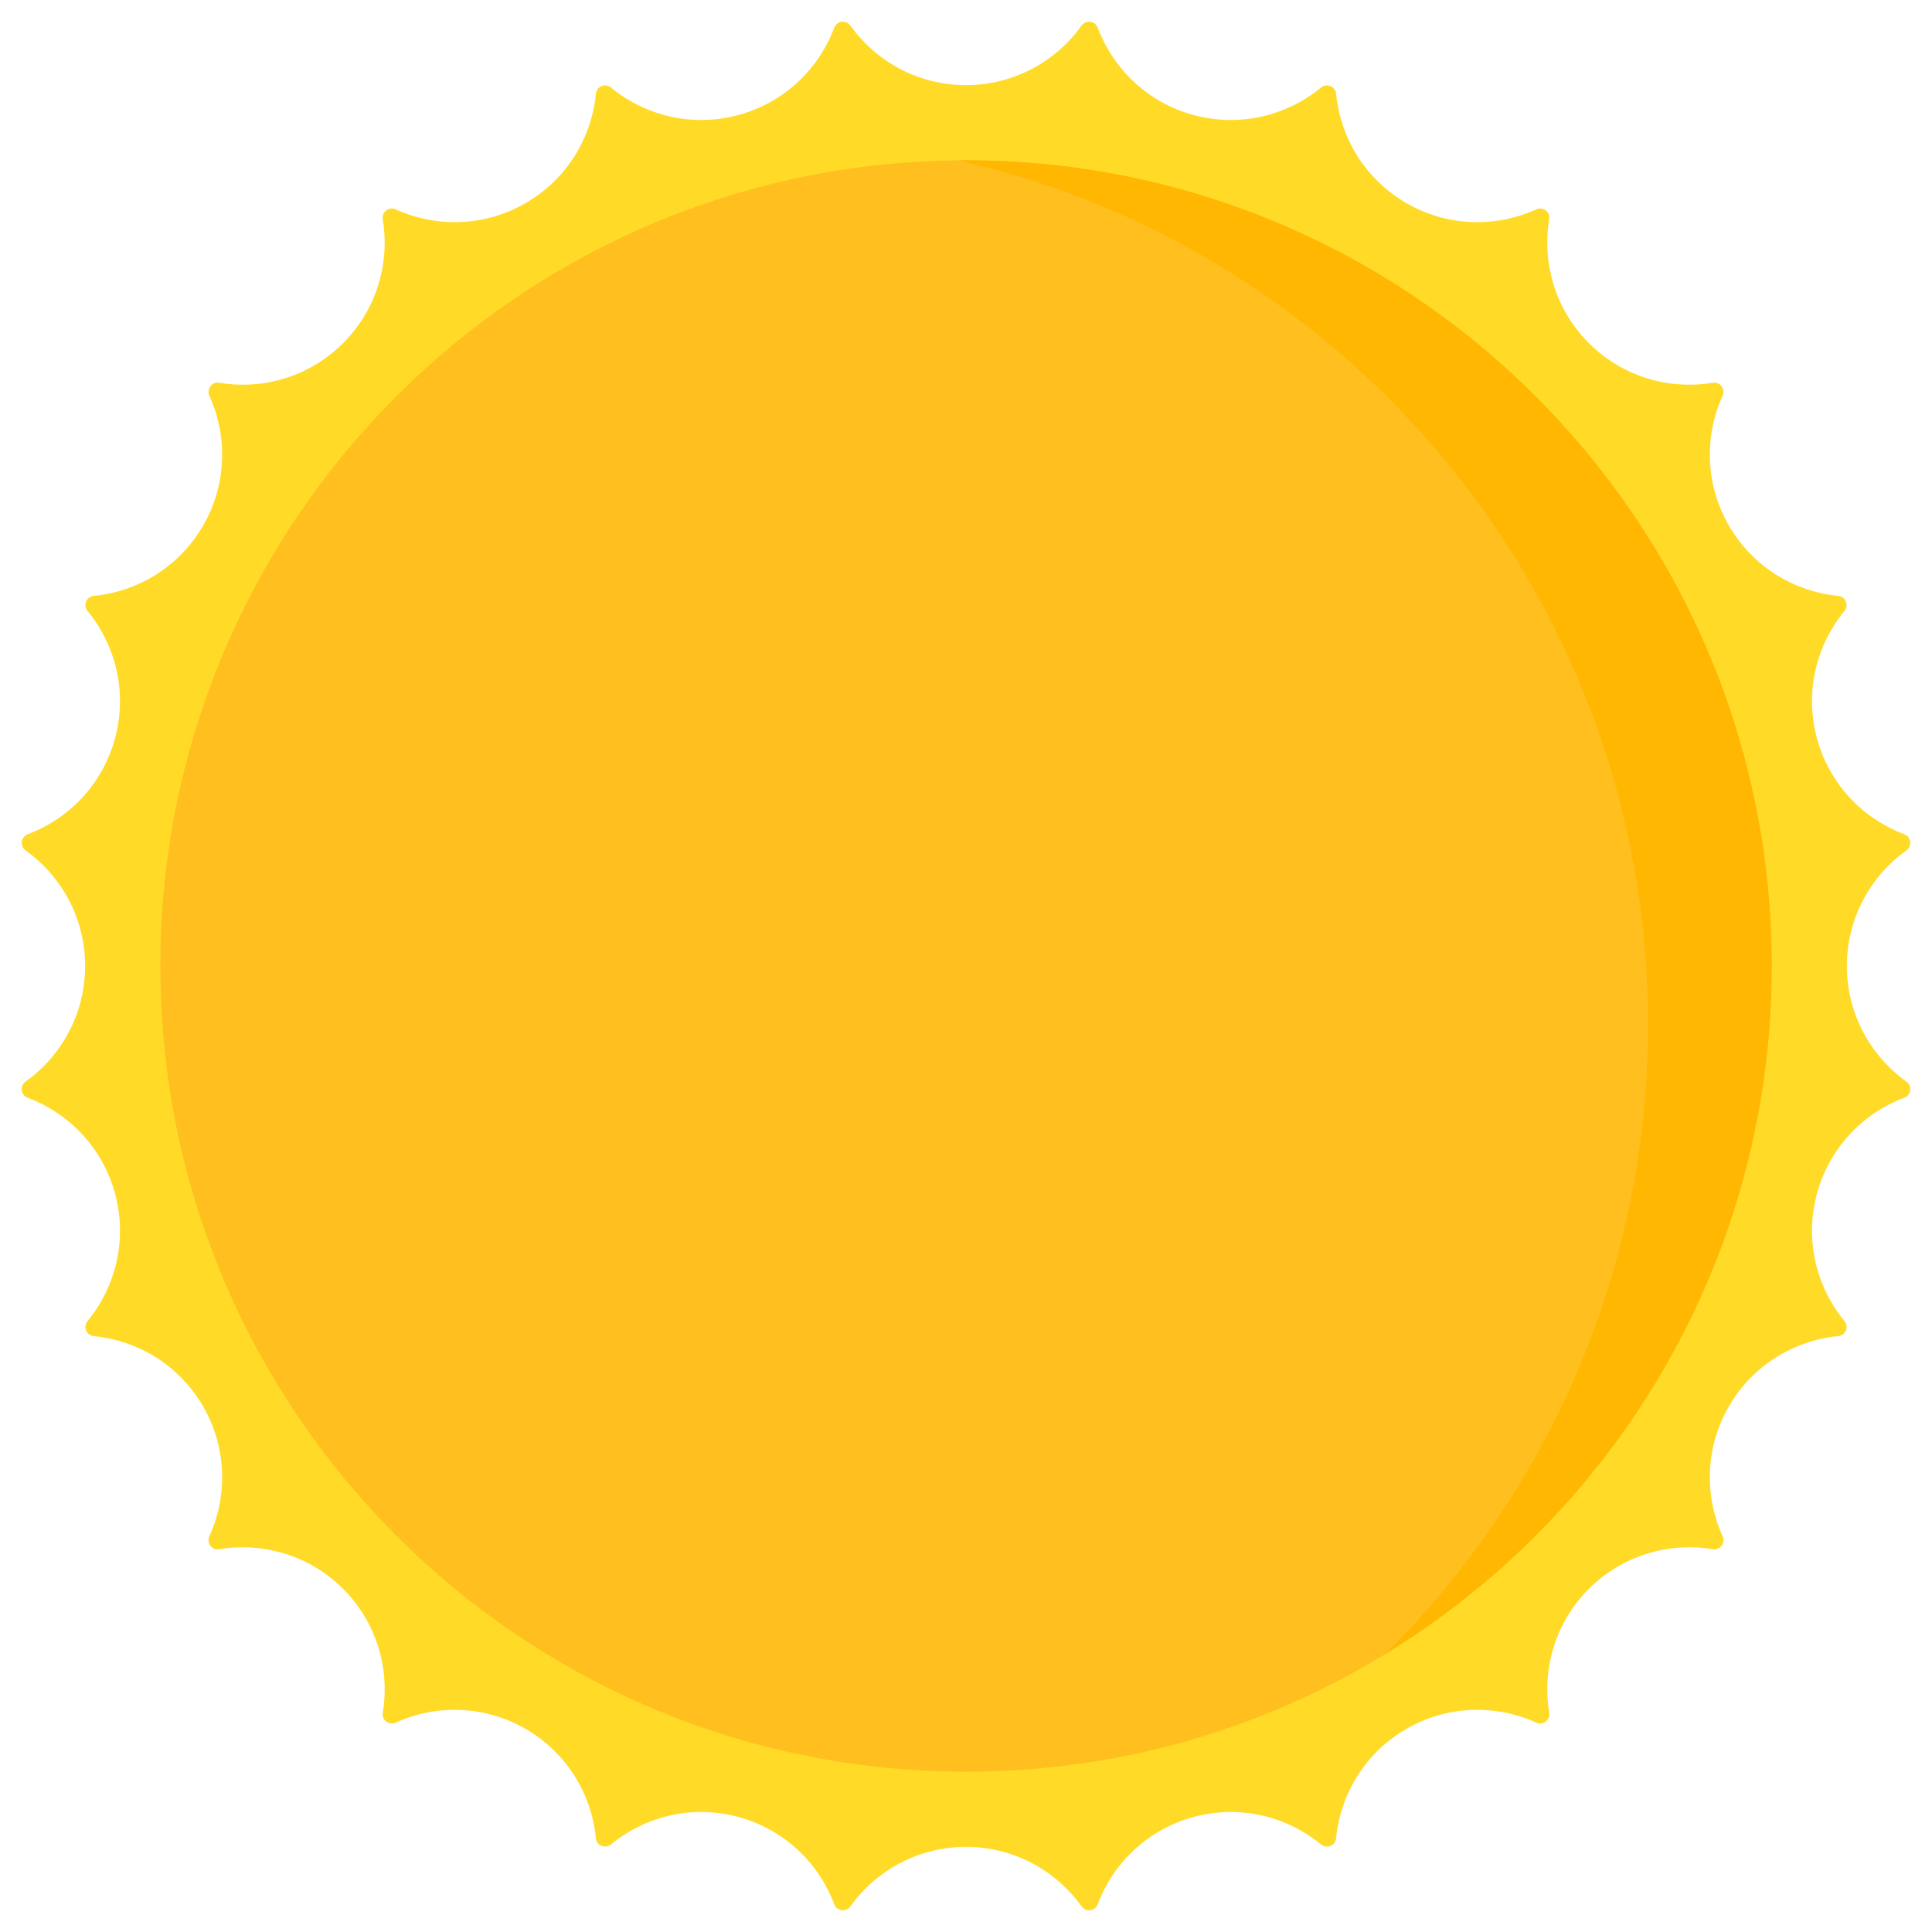
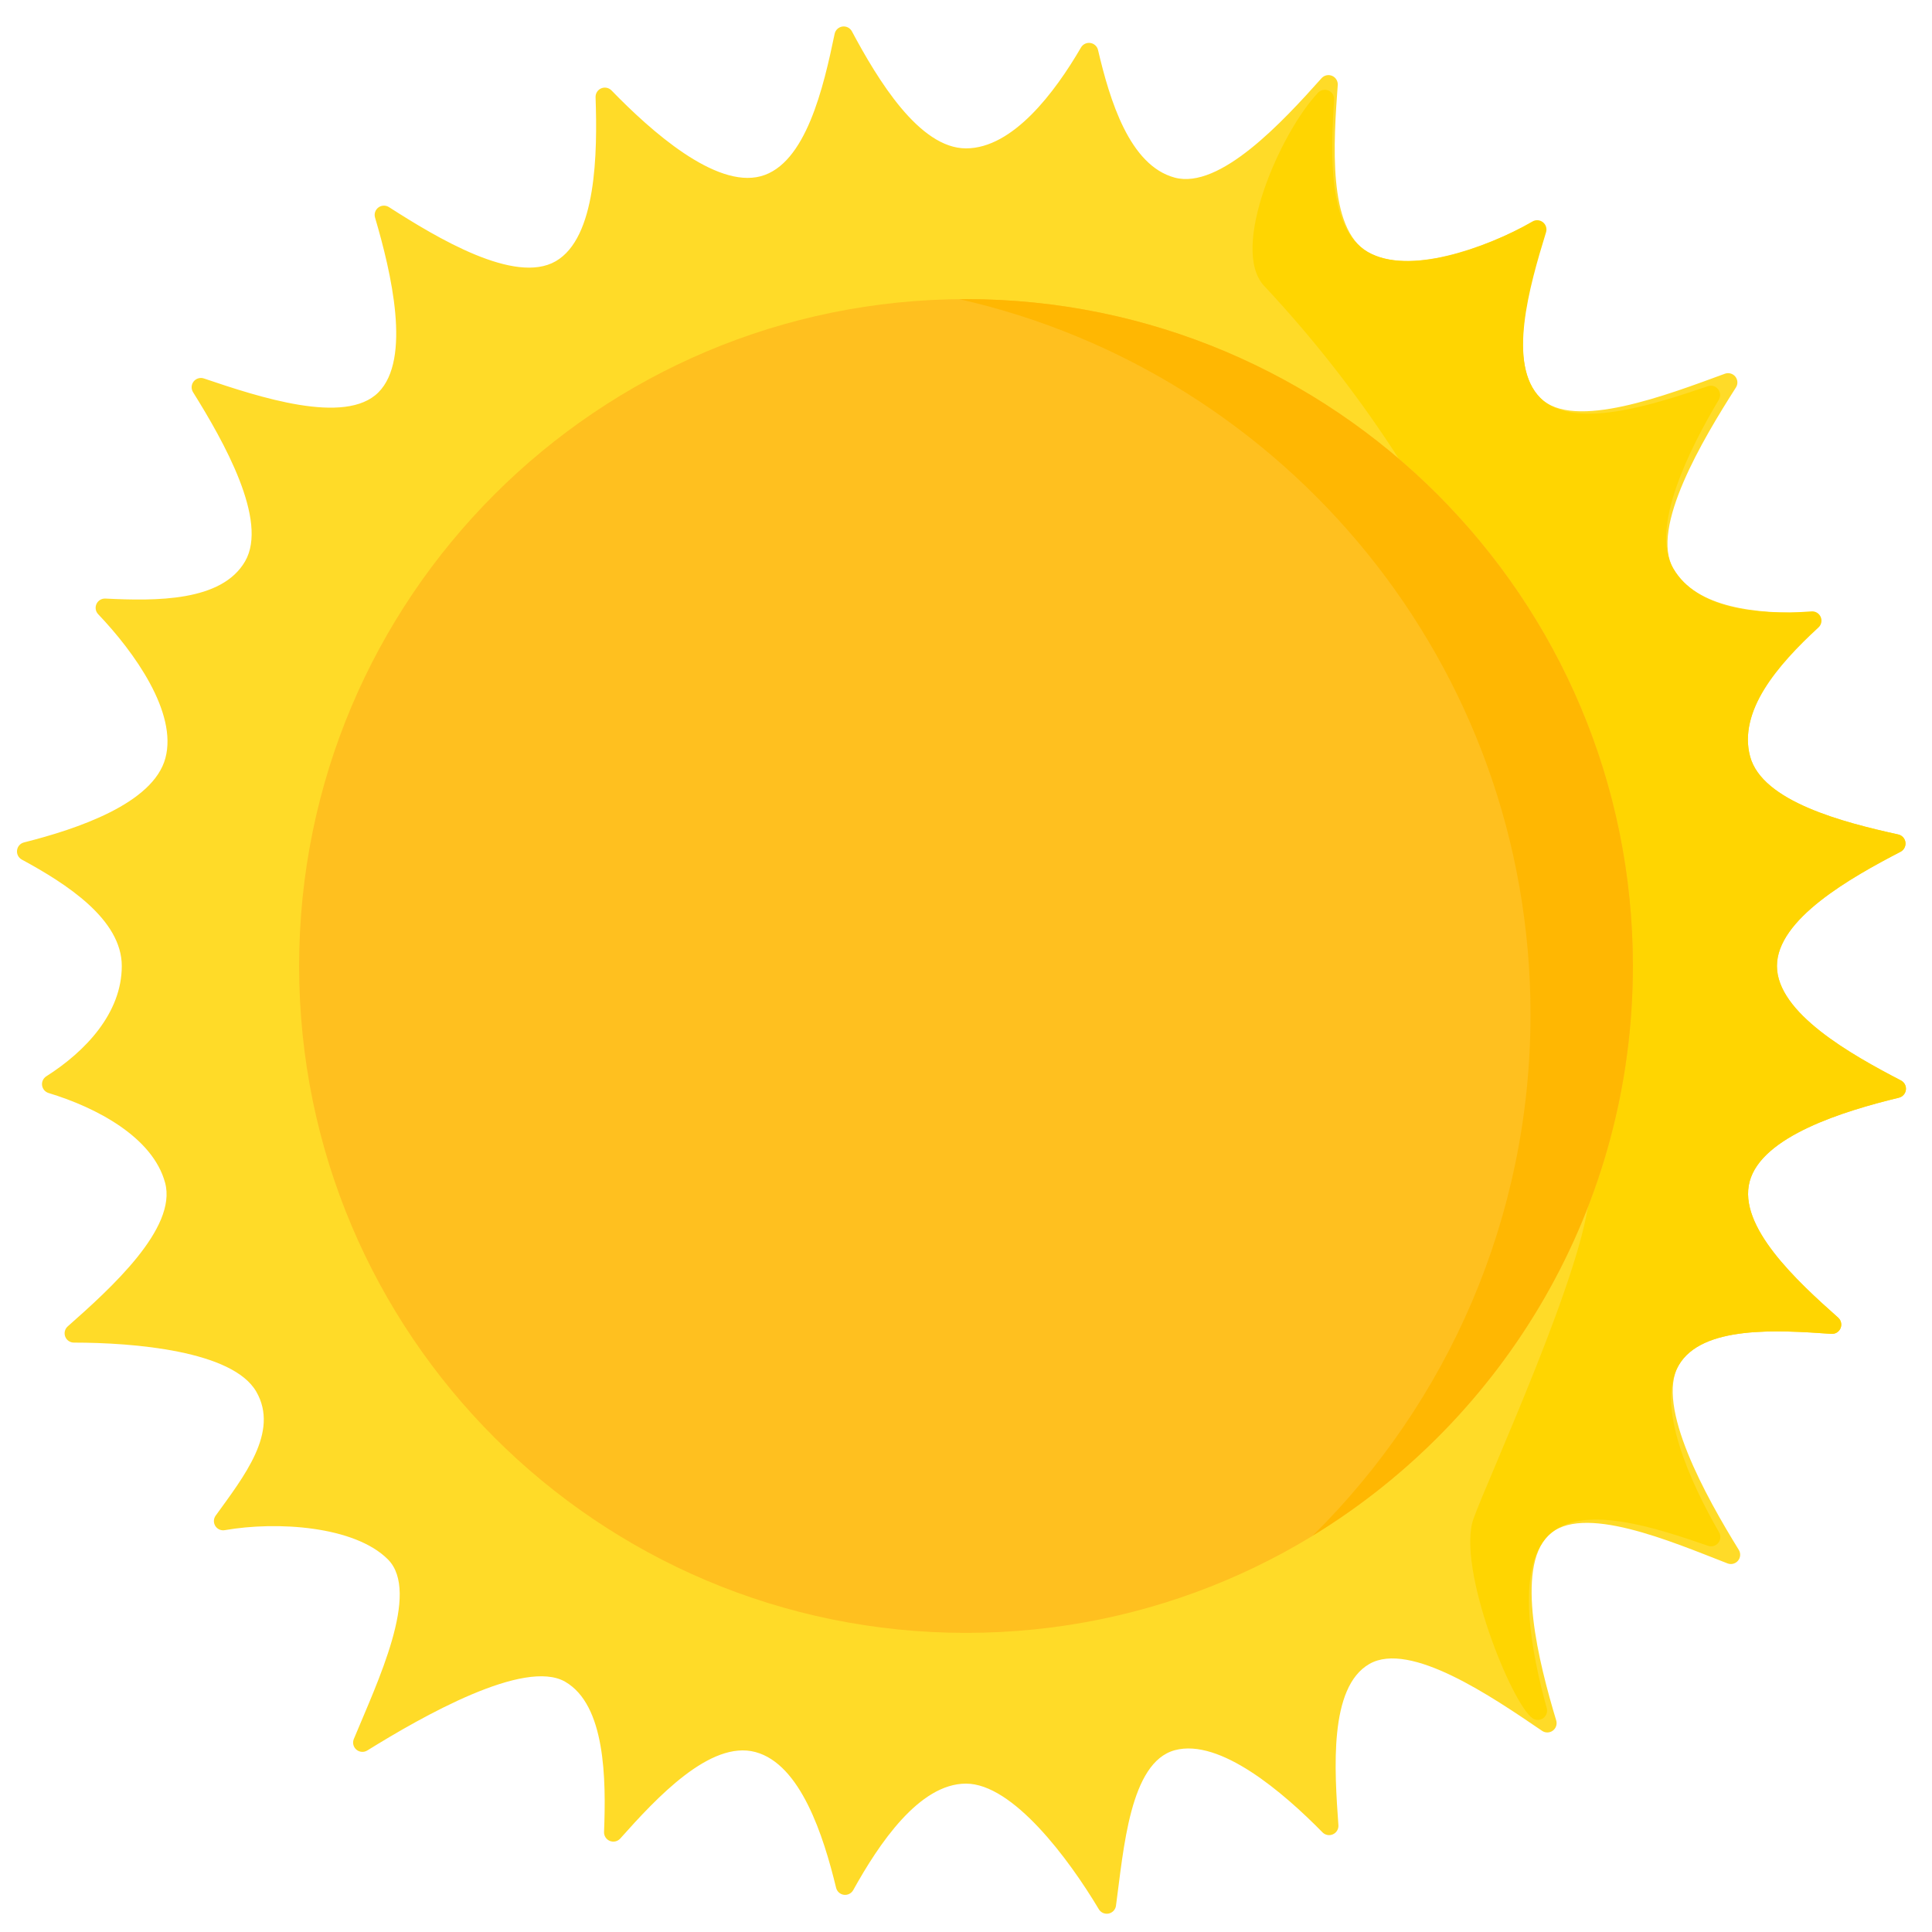
<svg xmlns="http://www.w3.org/2000/svg" width="100%" height="100%" viewBox="0 0 144 144" version="1.1" xml:space="preserve" style="fill-rule:evenodd;clip-rule:evenodd;stroke-linejoin:round;stroke-miterlimit:2;">
-   <path d="M80.614,1.908c0.148,-0.208 0.398,-0.318 0.651,-0.284c0.253,0.033 0.467,0.204 0.556,0.443c1.16,3.09 3.743,5.595 7.172,6.514c3.429,0.919 6.919,0.041 9.469,-2.055c0.196,-0.163 0.466,-0.204 0.702,-0.106c0.236,0.097 0.398,0.317 0.422,0.572c0.321,3.285 2.168,6.373 5.242,8.148c3.074,1.775 6.673,1.83 9.678,0.465c0.232,-0.106 0.504,-0.076 0.706,0.08c0.203,0.155 0.302,0.41 0.259,0.661c-0.54,3.257 0.445,6.718 2.955,9.228c2.51,2.51 5.971,3.495 9.228,2.954c0.251,-0.043 0.506,0.057 0.661,0.26c0.156,0.202 0.186,0.474 0.079,0.706c-1.364,3.005 -1.309,6.604 0.466,9.678c1.775,3.074 4.863,4.921 8.148,5.242c0.255,0.024 0.475,0.186 0.572,0.422c0.098,0.235 0.057,0.506 -0.106,0.702c-2.096,2.55 -2.974,6.04 -2.055,9.469c0.919,3.429 3.424,6.012 6.514,7.172c0.24,0.089 0.41,0.303 0.443,0.556c0.034,0.253 -0.076,0.503 -0.284,0.651c-2.685,1.92 -4.436,5.064 -4.436,8.614c-0,3.55 1.751,6.694 4.436,8.614c0.208,0.148 0.318,0.398 0.284,0.651c-0.033,0.253 -0.204,0.467 -0.443,0.556c-3.09,1.16 -5.595,3.743 -6.514,7.172c-0.919,3.429 -0.041,6.919 2.055,9.469c0.163,0.196 0.204,0.466 0.106,0.702c-0.097,0.236 -0.317,0.398 -0.572,0.422c-3.285,0.321 -6.373,2.168 -8.148,5.242c-1.775,3.074 -1.83,6.673 -0.465,9.678c0.106,0.232 0.076,0.504 -0.08,0.706c-0.155,0.203 -0.41,0.302 -0.661,0.259c-3.257,-0.54 -6.718,0.445 -9.228,2.955c-2.51,2.51 -3.495,5.971 -2.954,9.228c0.043,0.251 -0.057,0.506 -0.26,0.661c-0.202,0.156 -0.474,0.186 -0.706,0.079c-3.005,-1.364 -6.604,-1.309 -9.678,0.466c-3.074,1.775 -4.921,4.863 -5.242,8.148c-0.024,0.255 -0.186,0.475 -0.422,0.572c-0.235,0.098 -0.506,0.057 -0.702,-0.106c-2.55,-2.096 -6.04,-2.974 -9.469,-2.055c-3.429,0.919 -6.012,3.424 -7.172,6.514c-0.089,0.24 -0.303,0.41 -0.556,0.443c-0.253,0.034 -0.503,-0.076 -0.651,-0.284c-1.92,-2.685 -5.064,-4.436 -8.614,-4.436c-3.55,-0 -6.694,1.751 -8.614,4.436c-0.148,0.208 -0.398,0.318 -0.651,0.284c-0.253,-0.033 -0.467,-0.204 -0.556,-0.443c-1.16,-3.09 -3.743,-5.595 -7.172,-6.514c-3.429,-0.919 -6.919,-0.041 -9.469,2.055c-0.196,0.163 -0.466,0.204 -0.702,0.106c-0.236,-0.097 -0.398,-0.317 -0.422,-0.572c-0.321,-3.285 -2.168,-6.373 -5.242,-8.148c-3.074,-1.775 -6.673,-1.83 -9.678,-0.465c-0.232,0.106 -0.504,0.076 -0.706,-0.08c-0.203,-0.155 -0.302,-0.41 -0.259,-0.661c0.54,-3.257 -0.445,-6.718 -2.955,-9.228c-2.51,-2.51 -5.971,-3.495 -9.228,-2.954c-0.251,0.043 -0.506,-0.057 -0.661,-0.26c-0.156,-0.202 -0.186,-0.474 -0.079,-0.706c1.364,-3.005 1.309,-6.604 -0.466,-9.678c-1.775,-3.074 -4.863,-4.921 -8.148,-5.242c-0.255,-0.024 -0.475,-0.186 -0.572,-0.422c-0.098,-0.235 -0.057,-0.506 0.106,-0.702c2.096,-2.55 2.974,-6.04 2.055,-9.469c-0.919,-3.429 -3.424,-6.012 -6.514,-7.172c-0.24,-0.089 -0.41,-0.303 -0.443,-0.556c-0.034,-0.253 0.076,-0.503 0.284,-0.651c2.685,-1.92 4.436,-5.064 4.436,-8.614c0,-3.55 -1.751,-6.694 -4.436,-8.614c-0.208,-0.148 -0.318,-0.398 -0.284,-0.651c0.033,-0.253 0.204,-0.467 0.443,-0.556c3.09,-1.16 5.595,-3.743 6.514,-7.172c0.919,-3.429 0.041,-6.919 -2.055,-9.469c-0.163,-0.196 -0.204,-0.466 -0.106,-0.702c0.097,-0.236 0.317,-0.398 0.572,-0.422c3.285,-0.321 6.373,-2.168 8.148,-5.242c1.775,-3.074 1.83,-6.673 0.465,-9.678c-0.106,-0.232 -0.076,-0.504 0.08,-0.706c0.155,-0.203 0.41,-0.302 0.661,-0.259c3.257,0.54 6.718,-0.445 9.228,-2.955c2.51,-2.51 3.495,-5.971 2.954,-9.228c-0.043,-0.251 0.057,-0.506 0.26,-0.661c0.202,-0.156 0.474,-0.186 0.706,-0.079c3.005,1.364 6.604,1.309 9.678,-0.466c3.074,-1.775 4.921,-4.863 5.242,-8.148c0.024,-0.255 0.186,-0.475 0.422,-0.572c0.235,-0.098 0.506,-0.057 0.702,0.106c2.55,2.096 6.04,2.974 9.469,2.055c3.429,-0.919 6.012,-3.424 7.172,-6.514c0.089,-0.24 0.303,-0.41 0.556,-0.443c0.253,-0.034 0.503,0.076 0.651,0.284c1.92,2.685 5.064,4.436 8.614,4.436c3.55,0 6.694,-1.751 8.614,-4.436Z" style="fill:#ffdb28;" />
-   <circle cx="72" cy="72" r="60.052" style="fill:#ffc01f;" />
-   <path d="M71.399,11.951c0.197,-0.002 0.399,-0.003 0.601,-0.003c33.143,0 60.052,26.909 60.052,60.052c-0,21.709 -11.545,40.743 -28.827,51.294c12.106,-11.973 19.609,-28.586 19.609,-46.938c-0,-31.426 -22.004,-57.754 -51.435,-64.405Z" style="fill:#ffb702;" />
+   <path d="M80.57,3.541c0.142,-0.245 0.419,-0.379 0.699,-0.338c0.28,0.041 0.507,0.249 0.572,0.525c0.873,3.728 2.342,8.606 5.715,9.51c3.363,0.901 8.041,-4.154 10.947,-7.412c0.198,-0.218 0.512,-0.288 0.783,-0.174c0.271,0.115 0.441,0.389 0.422,0.682c-0.309,4.245 -0.772,10.709 2.235,12.446c3.048,1.759 8.663,-0.278 12.221,-2.19c0.247,-0.135 0.552,-0.107 0.77,0.071c0.218,0.178 0.306,0.471 0.223,0.74c-1.228,3.907 -2.835,9.774 -0.346,12.263c2.468,2.469 9.496,-0.251 13.762,-1.812c0.278,-0.097 0.588,-0.008 0.771,0.222c0.184,0.231 0.202,0.553 0.044,0.802c-2.465,3.862 -6.42,10.468 -4.672,13.495c1.739,3.013 6.314,3.358 9.992,3.291c0.283,-0.005 0.54,0.164 0.649,0.425c0.109,0.262 0.048,0.563 -0.155,0.761c-2.653,2.585 -5.66,6.171 -4.76,9.533c0.903,3.369 6.968,4.92 11.044,5.816c0.283,0.063 0.496,0.297 0.534,0.585c0.038,0.288 -0.107,0.569 -0.364,0.703c-3.716,1.929 -9.213,5.026 -9.213,8.515c0,3.499 5.529,6.604 9.245,8.532c0.255,0.133 0.401,0.411 0.366,0.697c-0.035,0.286 -0.244,0.521 -0.524,0.588c-4.083,0.987 -10.214,2.862 -11.121,6.244c-0.896,3.344 3.518,7.417 6.6,10.152c0.219,0.197 0.289,0.511 0.175,0.783c-0.114,0.272 -0.387,0.441 -0.681,0.423c-4.012,-0.284 -9.658,-0.644 -11.385,2.347c-1.748,3.027 2.059,9.832 4.481,13.752c0.155,0.251 0.134,0.574 -0.053,0.802c-0.187,0.229 -0.499,0.313 -0.776,0.211c-4.186,-1.624 -10.91,-4.538 -13.373,-2.075c-2.476,2.476 -0.69,9.522 0.595,13.78c0.083,0.279 -0.017,0.581 -0.252,0.755c-0.234,0.174 -0.553,0.182 -0.795,0.02c-3.718,-2.53 -9.853,-6.738 -12.886,-4.986c-3.023,1.745 -2.595,7.887 -2.302,12.02c0.018,0.289 -0.145,0.558 -0.41,0.675c-0.264,0.118 -0.573,0.059 -0.775,-0.147c-2.91,-2.96 -7.63,-7.028 -11.005,-6.124c-3.36,0.901 -3.817,7.393 -4.39,11.604c-0.044,0.289 -0.266,0.519 -0.553,0.574c-0.288,0.055 -0.579,-0.077 -0.727,-0.329c-2.236,-3.745 -6.403,-9.357 -9.897,-9.357c-3.494,-0 -6.504,4.51 -8.405,7.936c-0.139,0.249 -0.415,0.388 -0.697,0.35c-0.283,-0.038 -0.513,-0.245 -0.58,-0.522c-0.938,-3.862 -2.639,-9.214 -6.017,-10.119c-3.358,-0.9 -7.363,3.409 -10.073,6.45c-0.195,0.216 -0.504,0.286 -0.774,0.177c-0.269,-0.109 -0.442,-0.375 -0.432,-0.666c0.156,-3.96 0.106,-9.466 -2.898,-11.2c-3.032,-1.751 -10.614,2.561 -14.748,5.123c-0.254,0.157 -0.579,0.134 -0.808,-0.057c-0.229,-0.19 -0.31,-0.506 -0.202,-0.783c1.737,-4.203 5.001,-10.949 2.543,-13.406c-2.485,-2.485 -8.261,-2.854 -12.146,-2.176c-0.277,0.053 -0.557,-0.067 -0.71,-0.303c-0.152,-0.236 -0.146,-0.541 0.016,-0.771c2.098,-2.912 4.771,-6.238 3.032,-9.249c-1.761,-3.052 -9.144,-3.654 -13.59,-3.655c-0.287,0.002 -0.546,-0.174 -0.649,-0.443c-0.104,-0.268 -0.03,-0.572 0.184,-0.764c3.203,-2.831 8.169,-7.311 7.261,-10.701c-0.913,-3.409 -5.142,-5.623 -8.683,-6.694c-0.259,-0.078 -0.45,-0.3 -0.487,-0.568c-0.037,-0.268 0.086,-0.534 0.315,-0.679c2.915,-1.853 5.625,-4.709 5.625,-8.221c-0,-3.482 -4.132,-6.133 -7.452,-7.932c-0.25,-0.137 -0.39,-0.412 -0.354,-0.695c0.036,-0.283 0.241,-0.514 0.517,-0.584c3.952,-0.994 9.633,-2.897 10.54,-6.283c0.907,-3.384 -2.297,-7.881 -5.006,-10.722c-0.197,-0.203 -0.249,-0.506 -0.133,-0.764c0.116,-0.257 0.378,-0.418 0.66,-0.406c3.773,0.184 8.676,0.241 10.42,-2.78c1.748,-3.027 -1.593,-8.941 -3.882,-12.605c-0.153,-0.247 -0.136,-0.564 0.044,-0.793c0.181,-0.229 0.485,-0.321 0.761,-0.23c4.094,1.387 10.538,3.514 13.008,1.043c2.479,-2.478 0.96,-8.945 -0.247,-13.034c-0.082,-0.277 0.017,-0.575 0.247,-0.748c0.23,-0.174 0.544,-0.186 0.788,-0.032c3.614,2.318 9.394,5.789 12.431,4.036c3.038,-1.754 3.116,-8.062 2.971,-12.226c-0.009,-0.286 0.158,-0.549 0.422,-0.66c0.263,-0.112 0.568,-0.05 0.767,0.156c2.923,3.013 7.731,7.303 11.123,6.395c3.361,-0.901 4.68,-6.633 5.508,-10.618c0.06,-0.283 0.292,-0.499 0.579,-0.54c0.287,-0.041 0.57,0.102 0.707,0.358c1.929,3.609 5.021,8.723 8.504,8.723c3.495,0 6.632,-4.186 8.57,-7.518Z" style="fill:#ffdb28;" />
+   <path d="M94.222,21.309c-2.587,-2.763 1.176,-11.393 4.019,-14.402c0.2,-0.211 0.51,-0.275 0.776,-0.16c0.267,0.115 0.433,0.384 0.418,0.673c-0.247,3.994 -0.501,9.623 2.508,11.36c3.043,1.756 8.697,-0.198 12.28,-2.273c0.246,-0.143 0.555,-0.121 0.778,0.056c0.223,0.176 0.316,0.472 0.233,0.744c-1.253,4.072 -2.913,9.868 -0.423,12.357c2.471,2.471 8.511,0.47 12.487,-0.88c0.274,-0.091 0.576,-0.002 0.757,0.224c0.181,0.226 0.203,0.54 0.054,0.788c-2.177,3.652 -5.144,9.544 -3.393,12.575c1.734,3.003 6.206,3.512 10.308,3.198c0.292,-0.02 0.566,0.147 0.682,0.416c0.116,0.269 0.05,0.583 -0.165,0.782c-3.076,2.831 -5.998,6.258 -5.099,9.614c0.903,3.369 6.968,4.92 11.044,5.816c0.283,0.063 0.496,0.297 0.534,0.585c0.038,0.288 -0.107,0.569 -0.364,0.703c-3.716,1.929 -9.213,5.026 -9.213,8.515c0,3.499 5.529,6.604 9.245,8.532c0.255,0.133 0.401,0.411 0.366,0.697c-0.035,0.286 -0.244,0.521 -0.524,0.588c-4.083,0.987 -10.214,2.862 -11.121,6.244c-0.896,3.344 3.518,7.417 6.6,10.152c0.219,0.197 0.289,0.511 0.175,0.783c-0.114,0.272 -0.387,0.441 -0.681,0.423c-4.012,-0.284 -9.658,-0.644 -11.385,2.347c-1.75,3.032 0.921,8.824 3.014,12.447c0.145,0.249 0.121,0.561 -0.061,0.785c-0.182,0.223 -0.483,0.311 -0.756,0.219c-3.852,-1.324 -9.451,-3.228 -11.918,-0.761c-2.479,2.479 -1.239,8.808 -0.111,12.857c0.078,0.277 -0.024,0.573 -0.255,0.744c-0.231,0.171 -0.544,0.181 -0.786,0.025c-1.556,-1.015 -5.707,-11.293 -4.419,-14.888c1.086,-3.032 8.33,-18.719 8.648,-24.289c1.487,-26.018 -7.81,-50.038 -24.252,-67.596Z" style="fill:#ffd501;" />
+   <circle cx="72" cy="72" r="49.705" style="fill:#ffc01f;" />
+   <path d="M71.502,22.297c0.164,-0.001 0.331,-0.002 0.498,-0.002c27.433,-0 49.705,22.272 49.705,49.705c0,17.969 -9.555,33.723 -23.86,42.456c10.02,-9.91 16.23,-23.66 16.23,-38.85c0,-26.012 -18.212,-47.803 -42.573,-53.309Z" style="fill:#ffb702;" />
</svg>
